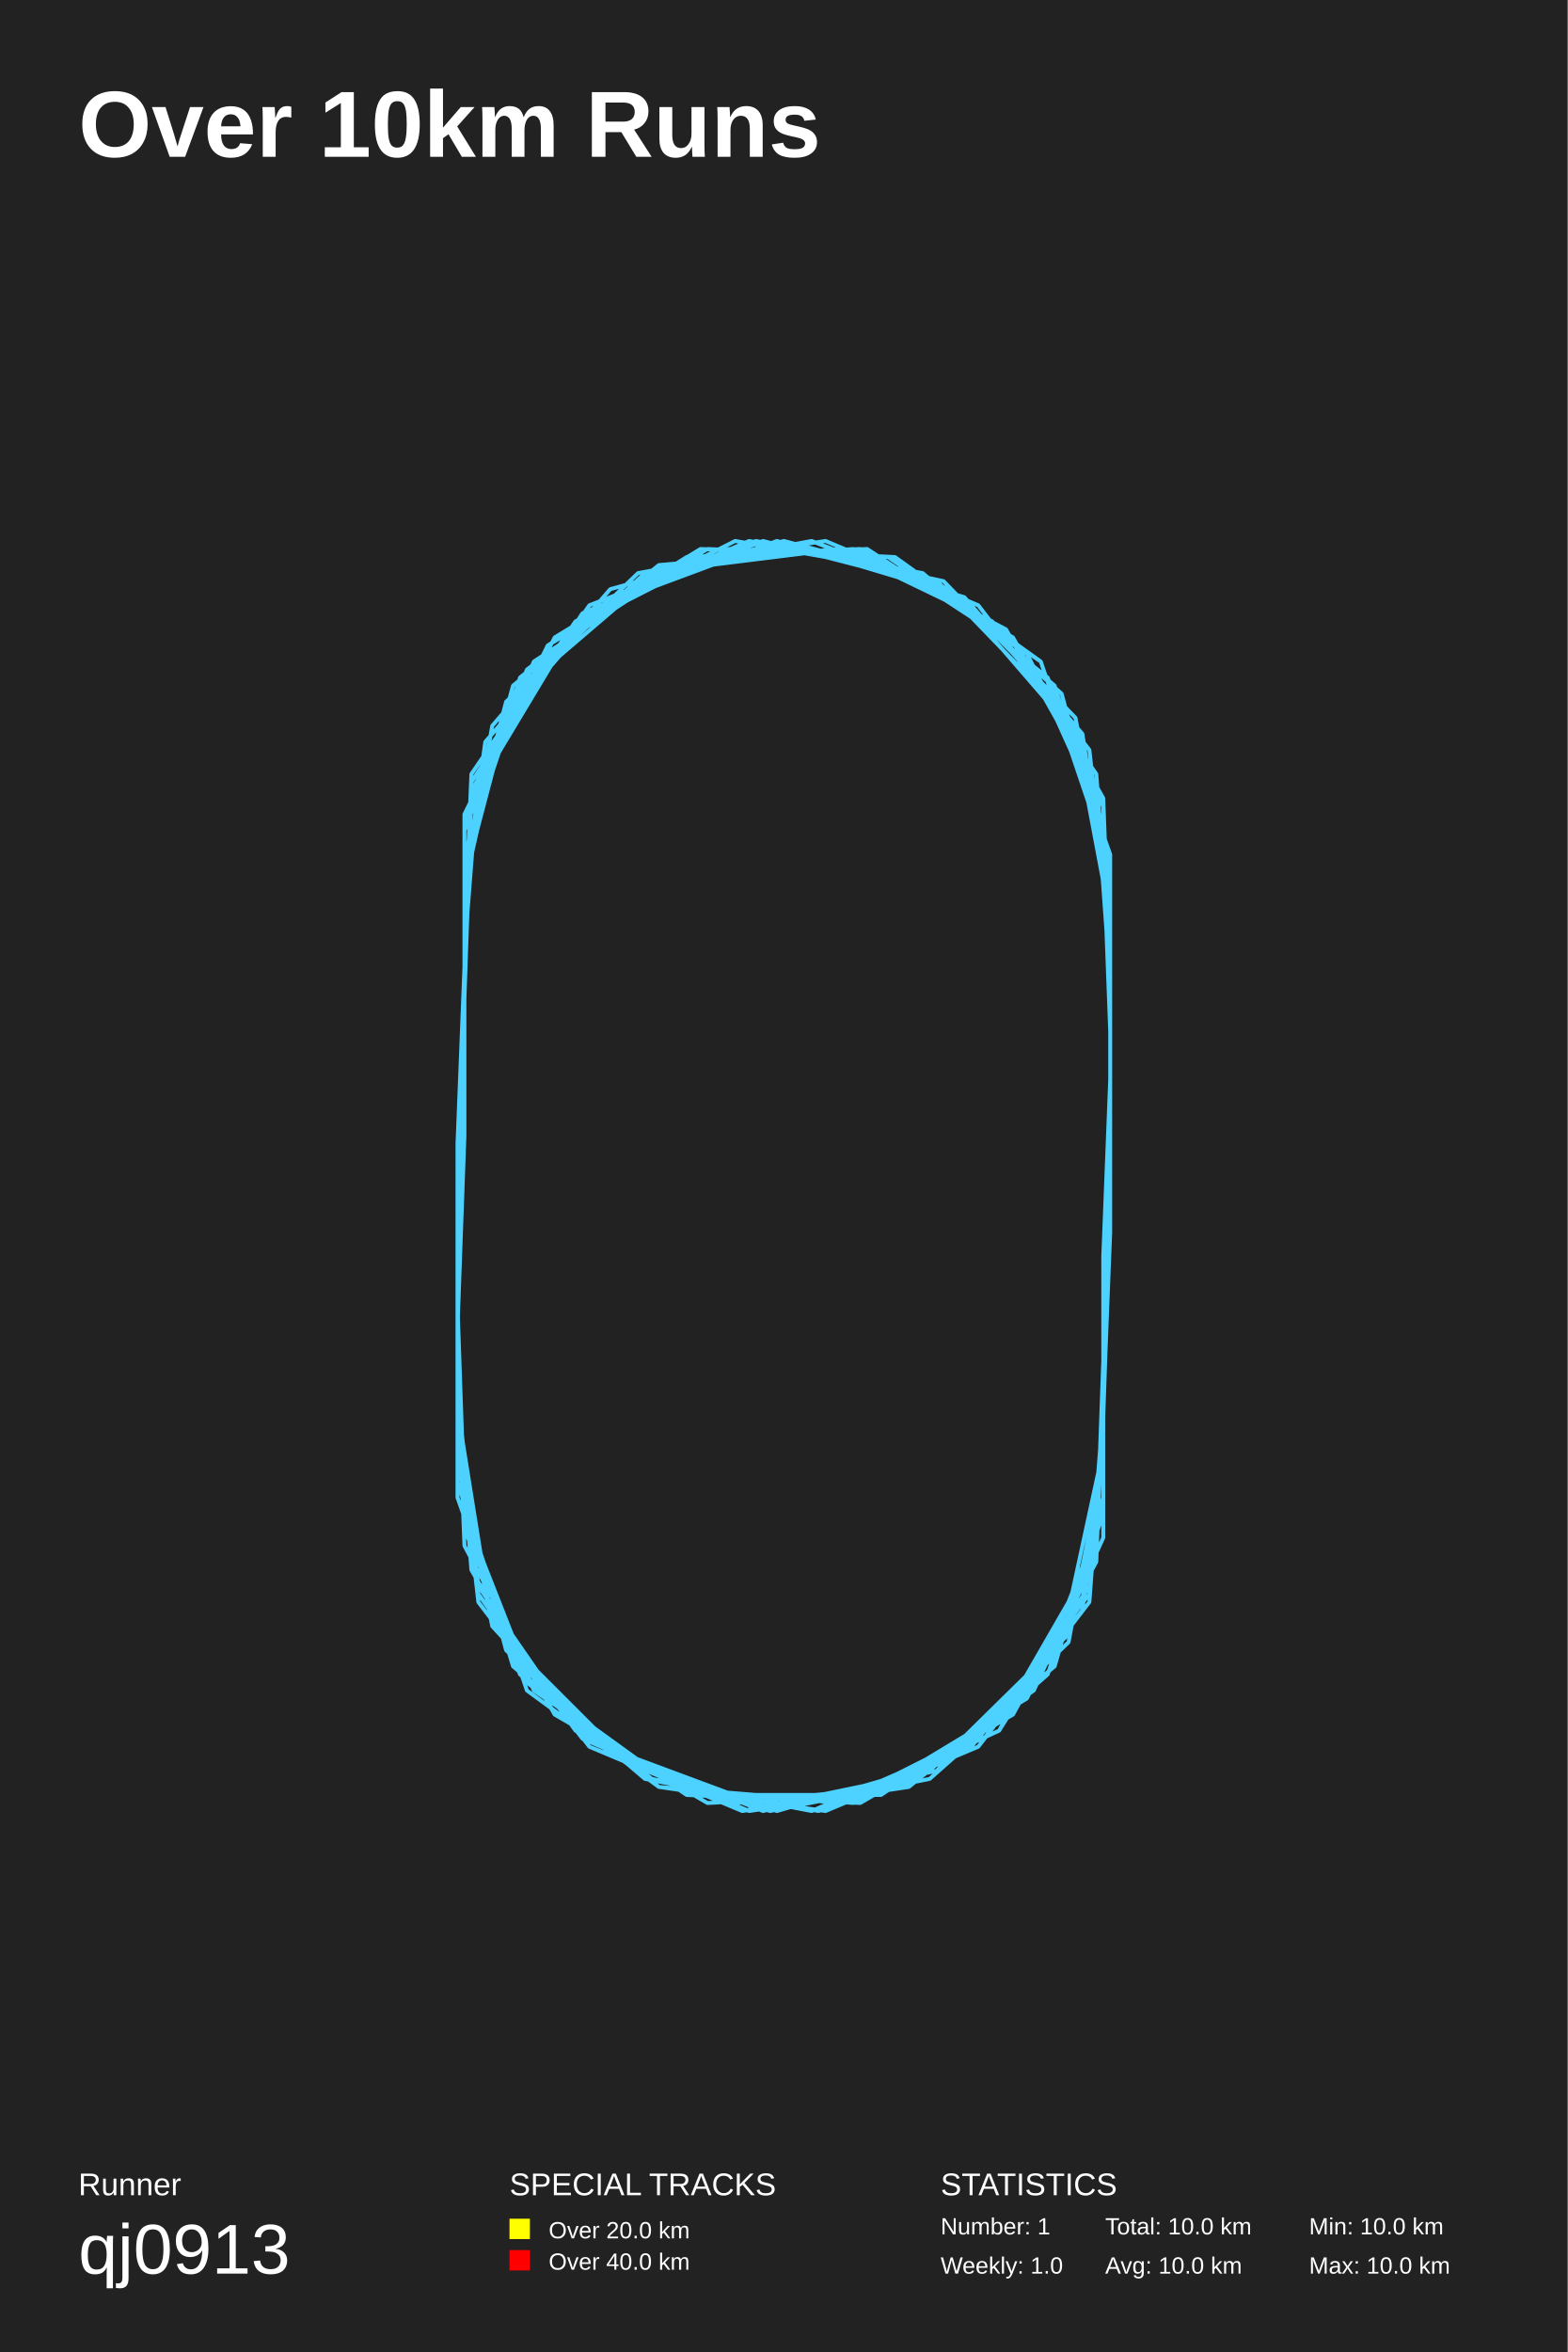
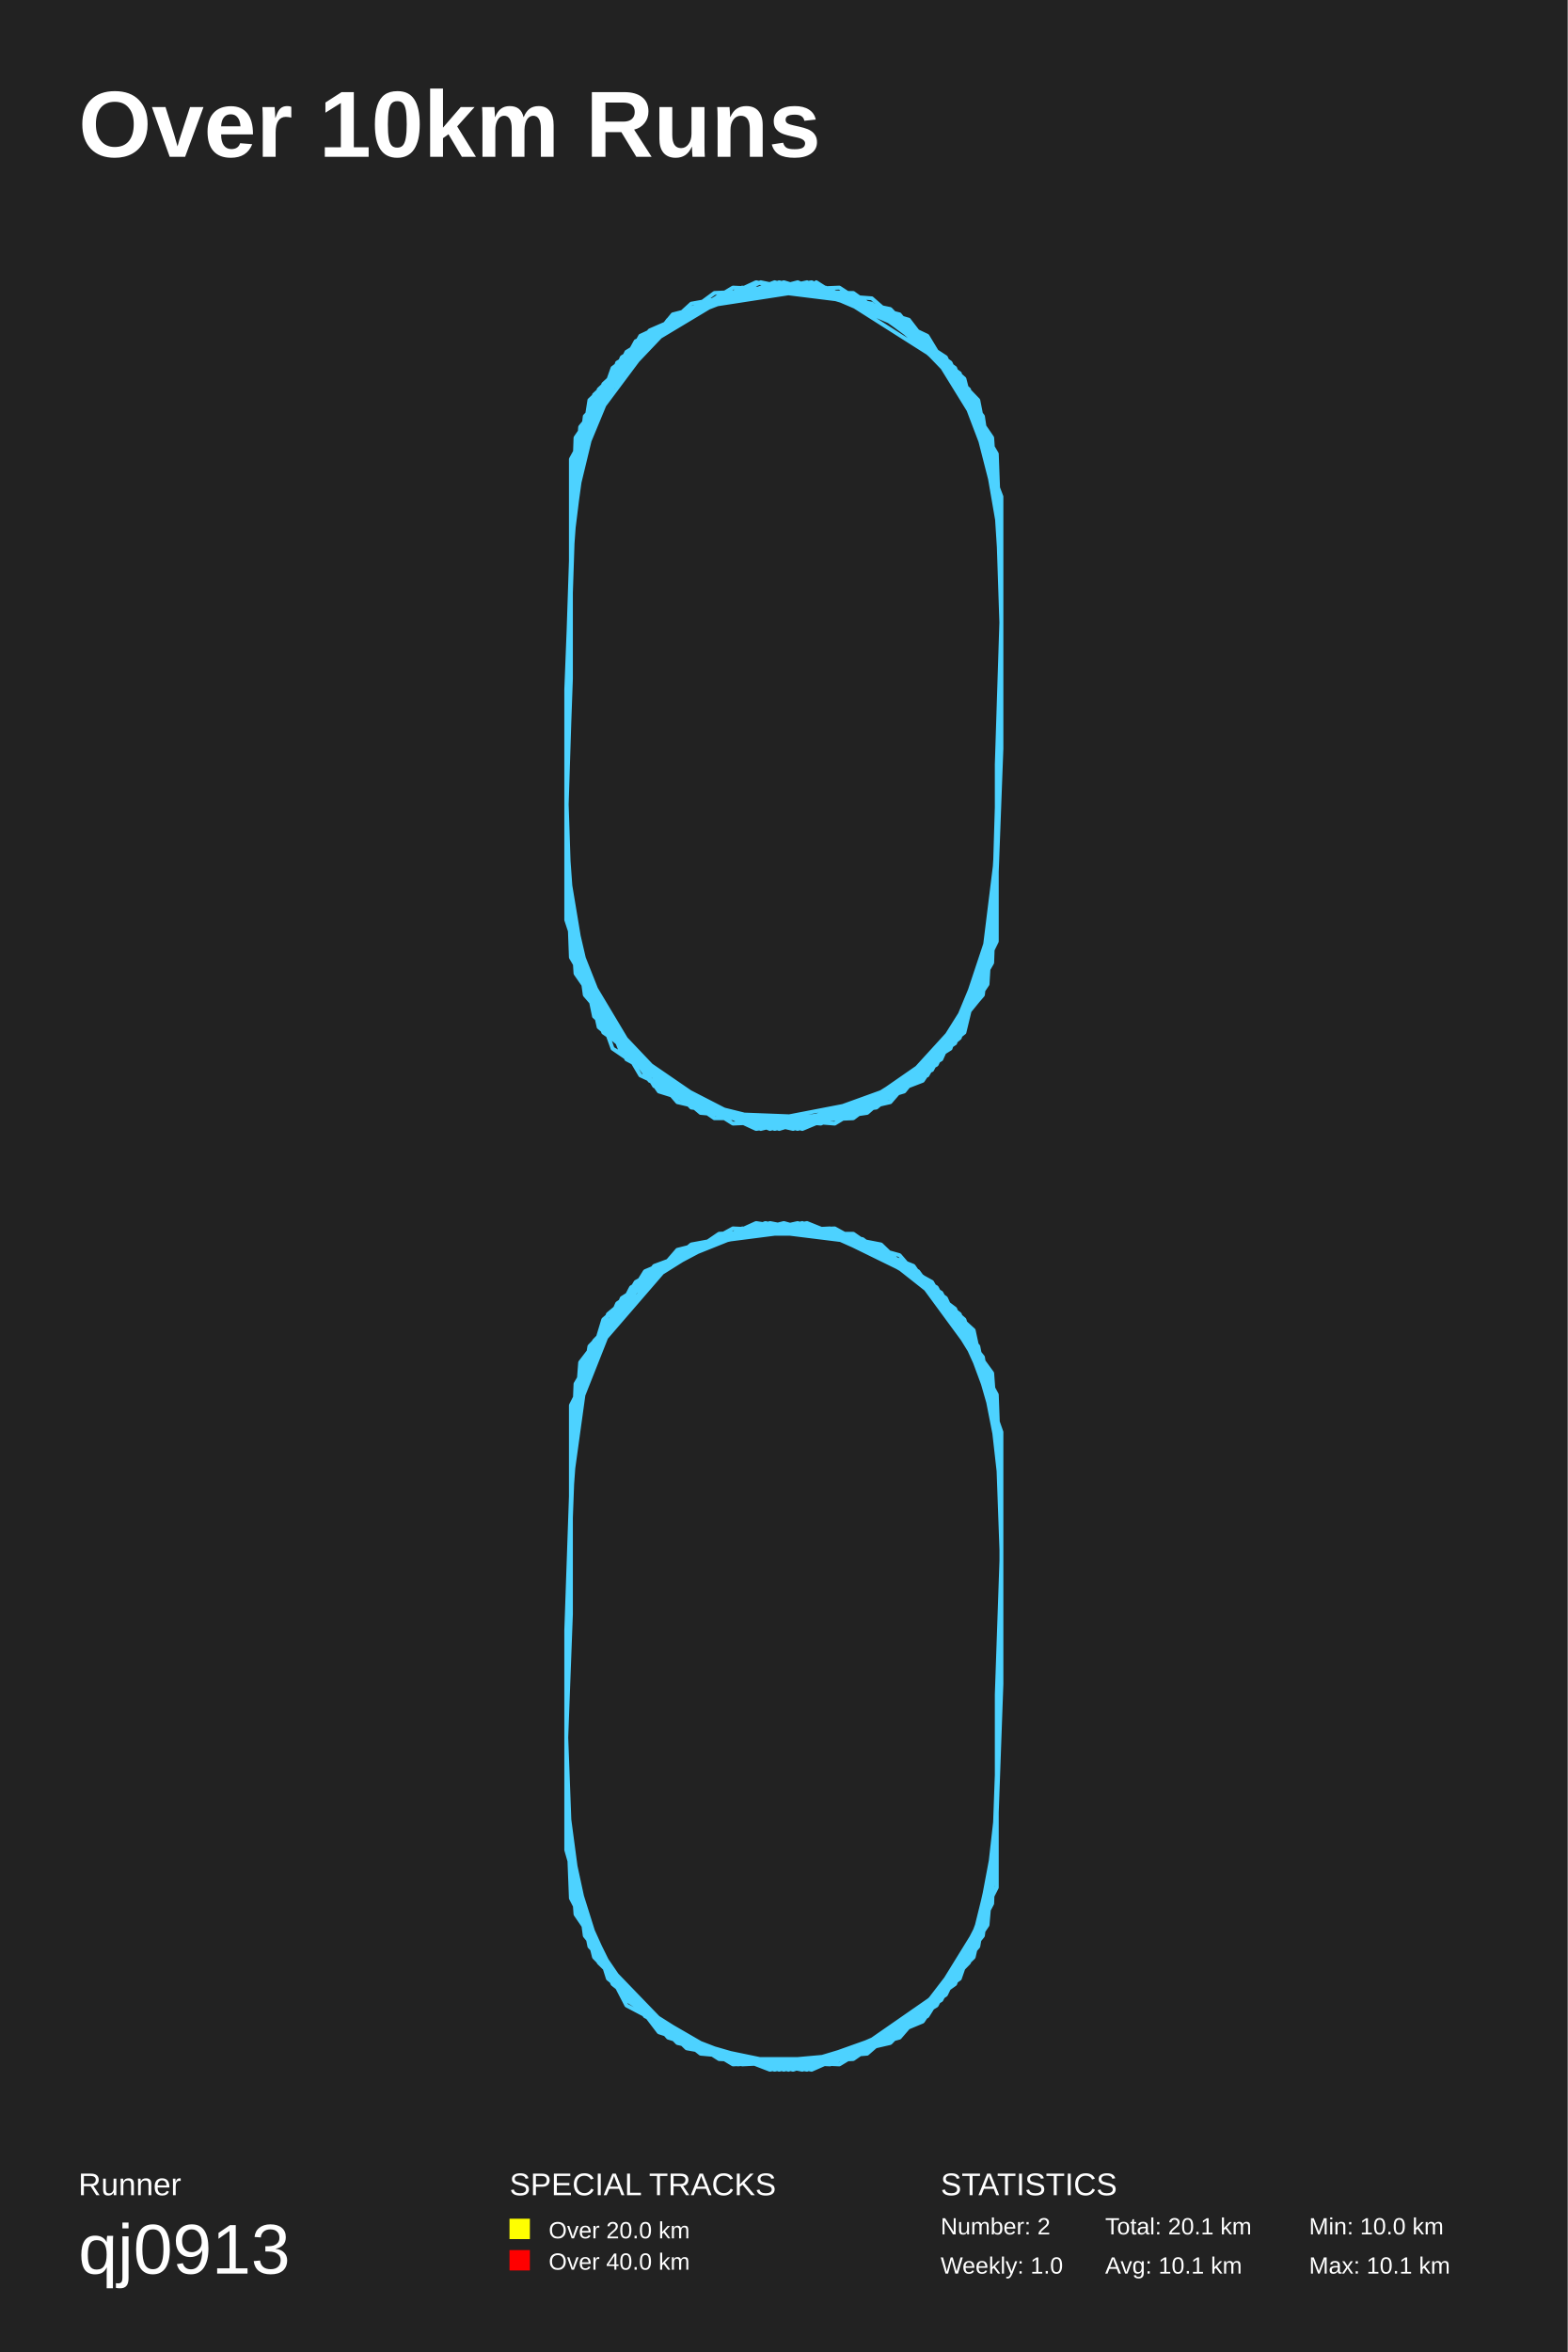
<svg xmlns="http://www.w3.org/2000/svg" baseProfile="full" height="300mm" version="1.1" viewBox="0,0,200,300" width="200mm">
  <defs />
  <rect fill="#222222" height="300" width="200" x="0" y="0" />
  <text fill="#FFFFFF" style="font-size:12px; font-family:Arial; font-weight:bold;" x="10" y="20">Over 10km Runs</text>
  <text fill="#FFFFFF" style="font-size:4px; font-family:Arial" x="10" y="280">Runner</text>
  <text fill="#FFFFFF" style="font-size:9px; font-family:Arial" x="10" y="290">qj0913</text>
  <text fill="#FFFFFF" style="font-size:4px; font-family:Arial" x="65" y="280">SPECIAL TRACKS</text>
  <rect fill="yellow" height="2.6" width="2.6" x="65" y="283" />
  <text fill="#FFFFFF" style="font-size:3px; font-family:Arial" x="70" y="285.5">Over 20.0 km</text>
  <rect fill="red" height="2.6" width="2.6" x="65" y="287" />
  <text fill="#FFFFFF" style="font-size:3px; font-family:Arial" x="70" y="289.5">Over 40.0 km</text>
  <text fill="#FFFFFF" style="font-size:4px; font-family:Arial" x="120" y="280">STATISTICS</text>
-   <text fill="#FFFFFF" style="font-size:3px; font-family:Arial" x="120" y="285">Number: 1</text>
+   <text fill="#FFFFFF" style="font-size:3px; font-family:Arial" x="120" y="285">Number: 2</text>
  <text fill="#FFFFFF" style="font-size:3px; font-family:Arial" x="120" y="290">Weekly: 1.0</text>
-   <text fill="#FFFFFF" style="font-size:3px; font-family:Arial" x="141" y="285">Total: 10.0 km</text>
-   <text fill="#FFFFFF" style="font-size:3px; font-family:Arial" x="141" y="290">Avg: 10.0 km</text>
+   <text fill="#FFFFFF" style="font-size:3px; font-family:Arial" x="141" y="285">Total: 20.1 km</text>
+   <text fill="#FFFFFF" style="font-size:3px; font-family:Arial" x="141" y="290">Avg: 10.1 km</text>
  <text fill="#FFFFFF" style="font-size:3px; font-family:Arial" x="167" y="285">Min: 10.0 km</text>
-   <text fill="#FFFFFF" style="font-size:3px; font-family:Arial" x="167" y="290">Max: 10.0 km</text>
-   <polyline fill="none" opacity="1" points="59.251,134.621 58.365,159.228 58.365,186.912 64.566,210.494 84.055,227.924 105.315,231.0 127.462,220.747 138.978,202.291 140.749,179.734 141.635,154.102 141.635,131.545 140.749,107.962 132.777,84.38 113.288,71.051 90.256,70.025 69.881,82.329 59.251,104.886 59.251,127.443 59.251,144.874 58.365,167.431 59.251,193.064 68.109,215.62 87.598,228.949 110.63,228.949 131.005,216.646 139.864,198.19 140.749,173.583 141.635,151.026 141.635,126.418 140.749,102.836 129.233,81.304 108.859,70.025 84.055,72.076 66.337,86.431 59.251,108.988 59.251,133.595 58.365,157.178 58.365,180.76 61.022,204.342 75.196,222.798 95.571,231.0 116.831,226.899 133.663,213.57 140.749,192.038 140.749,168.456 141.635,144.874 141.635,122.317 139.864,98.734 126.576,79.253 107.087,70.025 82.283,73.101 64.566,89.506 59.251,113.089 59.251,134.621 58.365,156.152 58.365,180.76 61.022,203.317 74.31,221.772 93.799,229.975 114.174,227.924 131.891,215.62 140.749,196.139 140.749,173.583 141.635,150 141.635,128.469 140.749,104.886 131.005,83.355 114.174,71.051 89.37,70.025 70.767,81.304 60.136,101.81 59.251,123.342 58.365,145.899 58.365,167.431 58.365,188.962 65.452,212.544 82.283,226.899 103.543,231.0 124.804,222.798 138.978,204.342 140.749,180.76 141.635,155.127 141.635,131.545 141.635,108.988 133.663,86.431 116.831,73.101 93.799,69.0 73.424,79.253 60.136,98.734 59.251,122.317 59.251,143.848 58.365,166.405 58.365,188.962 65.452,211.519 82.283,226.899 104.429,231.0 123.918,222.798 138.092,205.367 140.749,182.81 140.749,160.253 141.635,137.697 141.635,115.14 137.206,91.557 121.261,75.152 100,69.0 77.854,76.177 61.908,94.633 59.251,114.114 59.251,138.722 58.365,161.279 58.365,184.861 62.794,207.418 77.854,223.823 98.228,231.0 118.603,226.899 133.663,213.57 140.749,193.064 140.749,169.481 141.635,146.924 141.635,125.393 140.749,101.81 129.233,81.304 109.744,70.025 87.598,71.051 69.881,82.329 59.251,103.861 59.251,125.393 58.365,148.975 58.365,169.481 59.251,192.038 67.223,215.62 84.055,227.924 107.087,229.975 127.462,219.722 138.978,202.291 140.749,179.734 141.635,157.178 141.635,132.57 141.635,110.013 134.548,87.456 117.717,73.101 95.571,69.0 74.31,78.228 60.136,99.76 59.251,123.342 59.251,144.874 58.365,169.481 59.251,192.038 66.337,213.57 83.169,226.899 103.543,231.0 124.804,221.772 138.978,203.317 140.749,183.836 140.749,161.279 141.635,138.722 141.635,116.165 138.092,94.633 124.804,77.203 105.315,69.0 84.94,72.076 67.223,85.405 59.251,105.912 59.251,126.418 58.365,148.975 58.365,171.532 59.251,194.089 67.223,214.595 84.055,227.924 105.315,231.0 124.804,222.798 138.092,204.342 140.749,182.81 140.749,161.279 141.635,137.697 141.635,117.19 138.092,93.608 123.918,77.203 103.543,69.0 82.283,73.101 64.566,89.506 59.251,110.013 59.251,132.57 58.365,155.127 58.365,177.684 60.136,200.241 70.767,218.696 90.256,229.975 110.63,228.949 129.233,218.696 139.864,199.215 140.749,174.608 141.635,154.102 141.635,130.519 140.749,107.962 132.777,84.38 114.174,71.051 92.913,70.025 70.767,81.304 60.136,101.81 59.251,126.418 58.365,148.975 58.365,174.608 59.251,197.165 70.767,218.696 89.37,228.949 110.63,228.949 129.233,218.696 139.864,198.19 140.749,177.684 141.635,155.127 141.635,133.595 141.635,111.038 135.434,88.481 119.489,74.127 100,69.0 77.854,75.152 62.794,92.582 59.251,113.089 59.251,134.621 58.365,158.203 58.365,181.785 61.022,203.317 73.424,220.747 94.685,231.0 115.945,227.924 133.663,213.57 140.749,193.064 140.749,169.481 141.635,146.924 141.635,123.342 139.864,100.785 128.347,80.279 108.859,70.025 84.94,72.076 67.223,85.405 59.251,108.988 59.251,130.519 58.365,155.127 58.365,177.684 61.022,202.291 74.31,221.772 95.571,231.0 115.945,227.924 134.548,212.544 140.749,191.013 140.749,167.431 141.635,144.874 141.635,119.241 138.978,95.658 124.804,77.203 103.543,69.0 81.397,73.101 65.452,88.481 59.251,112.064 59.251,133.595 58.365,159.228 58.365,179.734 61.022,204.342 74.31,221.772 97.342,231.0 118.603,225.873 136.32,208.443 140.749,186.912 140.749,163.329 141.635,140.772 141.635,117.19 137.206,93.608 121.261,75.152 97.342,69.0 74.31,78.228 61.022,98.734 59.251,121.291 59.251,141.798 58.365,167.431 58.365,191.013 66.337,213.57 84.055,227.924 108.859,229.975 127.462,219.722 139.864,198.19 140.749,176.659 141.635,151.026 141.635,128.469 140.749,102.836 131.005,83.355 110.63,70.025 88.484,71.051 68.109,84.38 59.251,104.886 59.251,129.494 58.365,154.102 58.365,178.709 61.022,202.291 75.196,222.798 94.685,231.0 119.489,225.873 135.434,209.469 140.749,184.861 140.749,163.329 141.635,139.747 141.635,115.14 137.206,91.557 120.375,74.127 96.457,69.0 75.196,77.203 60.136,98.734 59.251,120.266 59.251,144.874 58.365,166.405 59.251,192.038 65.452,212.544 84.055,227.924 107.087,229.975 127.462,220.747 139.864,198.19 140.749,174.608 141.635,150 141.635,125.393 139.864,100.785 128.347,80.279 107.087,70.025 84.055,72.076 65.452,87.456 59.251,110.013 59.251,133.595 58.365,156.152 58.365,179.734 61.022,203.317 74.31,221.772 99.114,231.0 120.375,224.848 136.32,209.469 140.749,185.886 140.749,161.279 141.635,138.722 141.635,113.089 136.32,91.557 119.489,74.127 96.457,69.0 74.31,78.228 60.136,100.785 59.251,125.393 58.365,147.95 58.365,171.532 59.251,195.114 68.109,215.62 87.598,228.949 109.744,229.975 129.233,218.696 139.864,198.19 140.749,175.633 141.635,150 141.635,126.418 140.749,102.836 129.233,81.304 108.859,70.025 84.94,72.076 64.566,89.506 59.251,113.089 59.251,139.747 58.365,166.405 59.251,192.038 66.337,213.57 87.598,228.949 112.402,228.949 131.891,215.62 140.749,193.064 140.749,168.456 141.635,143.848 141.635,118.215 138.092,93.608 123.032,76.177 99.114,69.0 74.31,78.228 60.136,101.81 59.251,127.443 58.365,155.127 58.365,179.734 62.794,207.418 82.283,226.899" stroke="#4DD2FF" stroke-dasharray="none" stroke-linecap="round" stroke-linejoin="round" stroke-width="0.5" />
+   <text fill="#FFFFFF" style="font-size:3px; font-family:Arial" x="167" y="290">Max: 10.1 km</text>
+   <polyline fill="none" opacity="1" points="127.757,73.595 126.576,56.506 118.308,42.835 105.315,36.684 88.189,38.734 76.377,49.671 72.834,66.076 72.834,82.481 72.243,100.937 72.243,117.342 79.921,135.114 95.866,143.316 113.583,139.899 124.804,127.595 127.166,110.507 127.757,95.469 127.757,79.747 127.166,61.975 122.442,47.62 109.449,38.051 94.685,36.684 78.739,46.253 72.834,62.658 72.834,79.063 72.243,94.785 72.243,112.557 75.196,127.595 88.189,141.266 103.543,143.316 118.898,136.481 126.576,122.127 127.166,106.405 127.757,91.367 127.757,76.329 127.166,59.241 121.261,46.253 108.268,37.367 93.504,36.684 79.921,44.886 72.834,59.924 72.834,74.279 72.243,89.317 72.243,104.355 72.834,120.076 79.921,135.114 95.275,143.316 109.449,141.949 122.442,132.38 127.166,117.342 127.166,100.937 127.757,85.215 127.757,68.81 125.395,53.089 114.764,40.101 98.819,36.0 82.873,42.152 73.424,55.823 72.834,72.912 72.243,87.95 72.243,106.405 72.834,122.127 81.692,137.165 96.457,144.0 110.63,141.949 122.442,131.696 127.166,115.291 127.166,99.57 127.757,83.848 127.757,66.76 124.804,51.038 113.583,39.418 97.047,36.0 82.873,42.152 74.015,55.823 72.834,72.228 72.243,89.317 72.243,105.722 73.424,122.127 81.692,137.165 96.457,143.316 111.811,141.266 122.442,132.38 127.166,115.291 127.166,99.57 127.757,83.848 127.757,67.443 124.804,51.722 114.174,40.101 98.819,36.0 82.873,42.152 74.015,55.139 72.834,72.228 72.243,90 72.243,106.405 73.424,122.81 82.873,137.848 97.047,144.0 114.174,139.899 124.804,127.595 127.166,111.19 127.757,94.101 127.757,77.013 127.166,60.608 120.67,45.57 107.087,36.684 91.141,37.367 78.149,46.937 72.834,61.975 72.834,79.063 72.243,95.469 72.243,112.557 75.787,129.646 89.37,141.949 104.725,143.316 117.717,137.165 126.576,122.81 127.166,105.722 127.757,89.317 127.757,72.228 126.576,56.506 118.308,42.835 103.543,36.0 88.189,38.734 75.196,51.038 72.834,66.076 72.834,82.481 72.243,99.57 72.243,117.342 76.968,131.696 92.913,142.633 107.677,142.633 121.851,133.063 127.166,117.342 127.166,99.57 127.757,83.848 127.757,66.076 124.804,51.038 112.993,39.418 97.047,36.0 81.102,43.519 73.424,57.874 72.834,74.962 72.243,91.367 72.243,107.772 73.424,122.81 82.873,137.848 98.228,144.0 114.174,139.899 124.804,127.595 127.166,111.19 127.757,95.469 127.757,77.696 127.166,61.975 121.851,46.937 108.268,37.367 92.323,37.367 79.33,45.57 72.834,61.291 72.834,77.013 72.243,92.734 72.243,110.507 74.605,126.228 85.826,139.899 101.772,144.0 117.717,137.848 125.985,125.544 127.166,106.405 127.757,90.684 127.757,72.912 126.576,57.19 117.717,42.835 104.725,36.684 87.598,39.418 75.787,50.355 72.834,67.443 72.834,83.848 72.243,100.937 72.243,117.342 78.149,133.747 91.141,142.633 107.087,142.633 120.079,135.114 127.166,119.393 127.166,104.355 127.757,86.582 127.757,70.177 125.395,53.089 115.945,40.785 100,36.0 86.417,40.101 75.196,52.405 72.834,69.494 72.834,84.532 72.243,101.62 72.834,118.025 79.33,134.43 93.504,143.316 108.859,142.633 122.442,132.38 127.166,115.291 127.166,99.57 127.757,82.481 127.757,65.393 123.623,49.671 111.221,38.734 96.457,36.0 81.692,42.835 73.424,57.874 72.834,75.646 72.243,91.367 72.243,109.139 74.015,124.861 84.055,139.215 99.409,144.0 115.355,139.215 124.804,127.595 127.166,108.456 127.757,92.051 127.757,74.279 127.166,58.557 118.308,42.835 105.315,36.684 88.189,38.734 76.968,48.987 72.834,66.076 72.834,82.481 72.243,98.886 72.243,115.291 77.558,131.696 91.141,142.633 107.087,142.633 119.489,135.798 127.166,120.076 127.166,102.988 127.757,85.899 127.757,69.494 124.804,52.405 115.355,40.785 99.409,36.0 85.236,40.785 74.015,55.823 72.834,71.544 72.243,89.317 72.243,105.722 73.424,124.177 82.873,137.848 98.819,144.0 113.583,140.582 125.395,126.912 127.166,110.507 127.757,91.367 127.757,74.962 126.576,56.506 117.717,42.835 101.772,36.0 85.826,40.101 74.015,54.456 72.834,69.494 72.834,86.582 72.243,102.988 72.834,120.76 79.921,135.114 95.275,143.316 110.04,141.949 123.032,131.696 127.166,114.608 127.166,97.519 127.757,79.063 127.757,63.342 121.261,46.253 108.859,37.367 92.323,37.367 78.149,46.937 72.834,62.658 72.834,79.063 72.243,96.836 72.243,112.557 76.377,131.013 89.37,141.949 106.496,143.316 120.079,135.114 127.166,118.025 127.166,102.988 127.757,83.848 127.757,66.76 123.032,48.304 111.221,38.051 93.504,36.684 79.921,44.886 72.834,61.975 72.834,78.38 72.243,96.152 72.243,112.557 76.377,130.329 89.37,141.949 107.087,142.633 121.261,133.747 127.166,115.975 127.166,99.57 127.757,80.431 127.757,64.025 122.442,48.304 111.221,38.734 94.685,36.684 79.921,44.886 72.834,59.924 72.834,77.013 72.243,94.101 72.243,109.823 75.196,127.595 85.826,139.899 102.362,144.0 117.127,137.848 126.576,122.81 127.166,106.405 127.757,89.317 127.757,72.912 126.576,55.823 117.717,42.835 102.953,36.0 87.598,39.418 74.605,53.089 72.834,68.127 72.834,85.215 72.243,100.937 72.834,118.709 78.149,133.747 92.913,142.633 107.677,142.633 122.442,132.38 127.166,118.025 127.166,100.937 127.757,83.848 127.757,66.76 124.213,51.038 112.993,39.418 97.047,36.0 81.102,43.519 72.834,58.557 72.834,75.646 72.243,92.734 72.243,109.823 74.605,126.912 86.417,140.582 101.181,144.0 117.717,137.848 125.985,124.861 127.166,107.089 127.757,90.684 127.757,73.595 127.166,57.874 118.308,42.835 105.315,36.684 87.598,39.418 75.196,51.038 72.834,70.177 72.834,85.899 72.243,104.355 72.834,120.76 83.464,138.532 99.409,144.0 118.308,137.165 126.576,122.81 127.166,102.988 127.757,85.899 127.757,64.025 122.442,47.62 104.134,36.0" stroke="#4DD2FF" stroke-dasharray="none" stroke-linecap="round" stroke-linejoin="round" stroke-width="0.5" />
+   <polyline fill="none" opacity="1" points="72.243,212.051 72.243,229.139 74.605,246.912 84.645,259.215 99.409,264.0 114.764,259.899 124.213,248.962 127.166,233.241 127.166,216.836 127.757,201.798 127.757,186.076 124.213,169.671 112.993,159.418 97.638,156.0 82.873,162.152 74.015,175.139 72.834,191.544 72.834,202.481 72.243,217.519 72.243,233.924 76.377,250.329 87.598,261.266 102.953,264.0 117.717,257.848 125.985,245.544 127.166,230.507 127.757,214.785 127.757,199.063 127.757,183.342 123.032,168.304 110.04,158.051 93.504,156.684 80.511,164.203 72.834,179.241 72.834,194.962 72.243,210.684 72.243,226.405 72.834,242.127 79.921,255.798 92.913,262.633 107.087,262.633 120.079,255.114 126.576,242.81 127.166,226.405 127.757,210.684 127.757,195.646 127.166,179.924 120.67,165.57 108.859,157.367 92.323,157.367 79.33,165.57 72.834,180.608 72.834,195.646 72.243,210.684 72.243,225.722 72.834,241.443 79.921,255.114 91.732,262.633 105.906,263.316 118.308,257.165 125.985,244.861 127.166,230.507 127.757,214.101 127.757,200.431 127.757,184.025 123.032,168.987 112.402,158.734 98.228,156.0 82.873,162.152 74.605,173.772 72.834,188.81 72.834,203.165 72.243,217.519 72.243,233.241 75.196,247.595 84.055,258.532 98.228,264.0 112.993,260.582 123.623,250.329 127.166,234.608 127.166,217.519 127.757,202.481 127.757,186.76 124.804,171.722 114.764,160.101 100,156.0 86.417,160.101 75.196,171.722 72.834,186.76 72.834,202.481 72.243,216.836 72.243,231.874 75.196,247.595 84.055,259.215 98.819,264.0 113.583,260.582 123.623,250.329 127.166,235.291 127.166,221.62 127.757,206.582 127.757,190.861 126.576,175.139 117.127,162.152 104.134,156.684 88.189,158.734 76.968,168.304 72.834,181.975 72.834,197.013 72.243,213.418 72.243,228.456 73.424,244.177 82.283,257.165 94.685,263.316 108.859,262.633 120.67,254.43 126.576,242.127 127.166,227.089 127.757,212.051 127.757,197.696 127.757,182.658 122.442,167.62 110.04,158.051 96.457,156.0 82.873,162.152 74.015,174.456 72.834,189.494 72.834,204.532 72.243,218.886 72.243,234.608 75.787,249.646 86.417,260.582 101.181,264.0 115.355,259.215 124.804,248.279 127.166,234.608 127.166,218.886 127.757,203.165 127.757,187.443 124.804,172.405 114.764,160.101 100,156.0 86.417,159.418 75.196,172.405 72.834,187.443 72.834,203.165 72.243,218.886 72.243,233.924 75.787,248.962 85.236,259.899 98.819,264.0 113.583,260.582 123.623,249.646 127.166,235.291 127.166,221.62 127.757,206.582 127.757,191.544 126.576,177.19 119.489,164.203 107.677,157.367 93.504,156.684 81.102,163.519 73.424,176.506 72.834,190.861 72.834,205.215 72.243,220.253 72.243,235.291 75.787,249.646 85.826,259.899 100,264.0 112.993,260.582 124.213,249.646 127.166,236.658 127.166,220.937 127.757,207.266 127.757,191.544 126.576,177.19 118.898,163.519 106.496,156.684 91.732,157.367 78.739,166.253 72.834,179.924 72.834,194.279 72.243,209.317 72.243,224.355 72.834,240.076 78.149,253.063 89.37,261.949 104.134,263.316 115.945,258.532 125.985,245.544 127.166,231.874 127.166,216.152 127.757,201.798 127.757,185.393 124.213,170.355 112.993,159.418 98.228,156.0 83.464,161.468 74.015,173.772 72.834,189.494 72.834,205.899 72.243,221.62 72.834,237.342 77.558,252.38 88.779,261.266 103.543,264.0 115.945,258.532 125.395,246.912 127.166,232.557 127.166,218.203 127.757,202.481 127.757,187.443 125.395,173.089 115.945,161.468 102.953,156.0 88.189,158.734 77.558,167.62 72.834,181.291 72.834,195.646 72.243,211.367 72.243,227.089 72.834,242.127 79.33,254.43 92.323,262.633 107.087,263.316 119.489,255.798 126.576,242.127 127.166,227.089 127.757,212.051 127.757,196.329 127.166,180.608 121.851,166.937 110.04,158.051 94.685,156.684 80.511,164.203 73.424,177.874 72.834,193.595 72.243,208.633 72.243,224.355 72.834,240.076 79.33,254.43 91.732,262.633 107.677,262.633 119.489,255.798 127.166,240.76 127.166,226.405 127.757,210 127.757,194.279 127.166,177.874 120.079,164.886 105.906,156.684 92.323,157.367 79.33,165.57 72.834,180.608 72.834,196.329 72.243,210.684 72.243,226.405 72.834,242.127 79.921,255.114 94.094,263.316 109.449,261.949 121.851,253.063 127.166,238.709 127.166,222.988 127.757,207.95 127.757,192.228 126.576,176.506 117.717,162.835 102.362,156.0 87.007,159.418 75.196,171.722 72.834,186.076 72.834,201.798 72.243,216.152 72.243,233.241 75.196,248.279 86.417,259.899 100.591,264.0 115.945,258.532 125.395,246.228 127.166,230.507 127.166,216.152 127.757,199.063 127.757,184.709 123.032,168.304 111.811,158.734 95.275,156.684 82.283,162.152 73.424,176.506 72.834,190.861 72.243,209.317 72.243,224.355 72.834,240.76 79.921,255.114 93.504,263.316 107.677,262.633 122.442,252.38 127.166,238.709 127.166,221.62 127.757,207.266 127.757,190.177 126.576,175.823 116.536,161.468 102.953,156.0 87.007,159.418 75.787,171.038 72.834,186.076 72.834,201.798 72.243,217.519 72.243,232.557 75.787,248.962 85.826,259.899 99.409,264.0 115.355,259.215 125.395,246.912 127.166,231.19 127.757,214.785 127.757,197.696 127.166,181.291 121.851,166.937 110.04,158.051 93.504,156.684 80.511,164.203 72.834,179.241 72.834,193.595 72.243,210 72.243,225.722 72.834,240.76 79.921,255.114 94.094,263.316 110.63,261.949 122.442,251.696 127.166,238.709 127.166,222.304 127.757,206.582 127.757,190.861 125.985,175.139 115.945,161.468 101.772,156.0 86.417,159.418 75.196,172.405 72.834,189.494 72.834,204.532 72.243,220.253 72.243,235.975 76.377,250.329 88.189,261.266 102.362,264.0 116.536,257.848 125.395,246.228 127.166,231.19 127.757,214.785 127.757,198.38 127.757,183.342 122.442,167.62 110.04,158.051 93.504,156.684 79.33,165.57 72.834,181.975 72.834,199.063 72.243,215.469 72.243,232.557 75.196,248.279 87.007,260.582 103.543,264.0 117.717,257.165 126.576,242.81 127.166,227.089 127.757,210.684 127.757,193.595 127.166,177.874 118.308,163.519 102.953,156.0 87.007,159.418 74.015,174.456 72.834,190.861 72.243,207.95 72.243,225.038 72.834,242.127" stroke="#4DD2FF" stroke-dasharray="none" stroke-linecap="round" stroke-linejoin="round" stroke-width="0.5" />
</svg>
